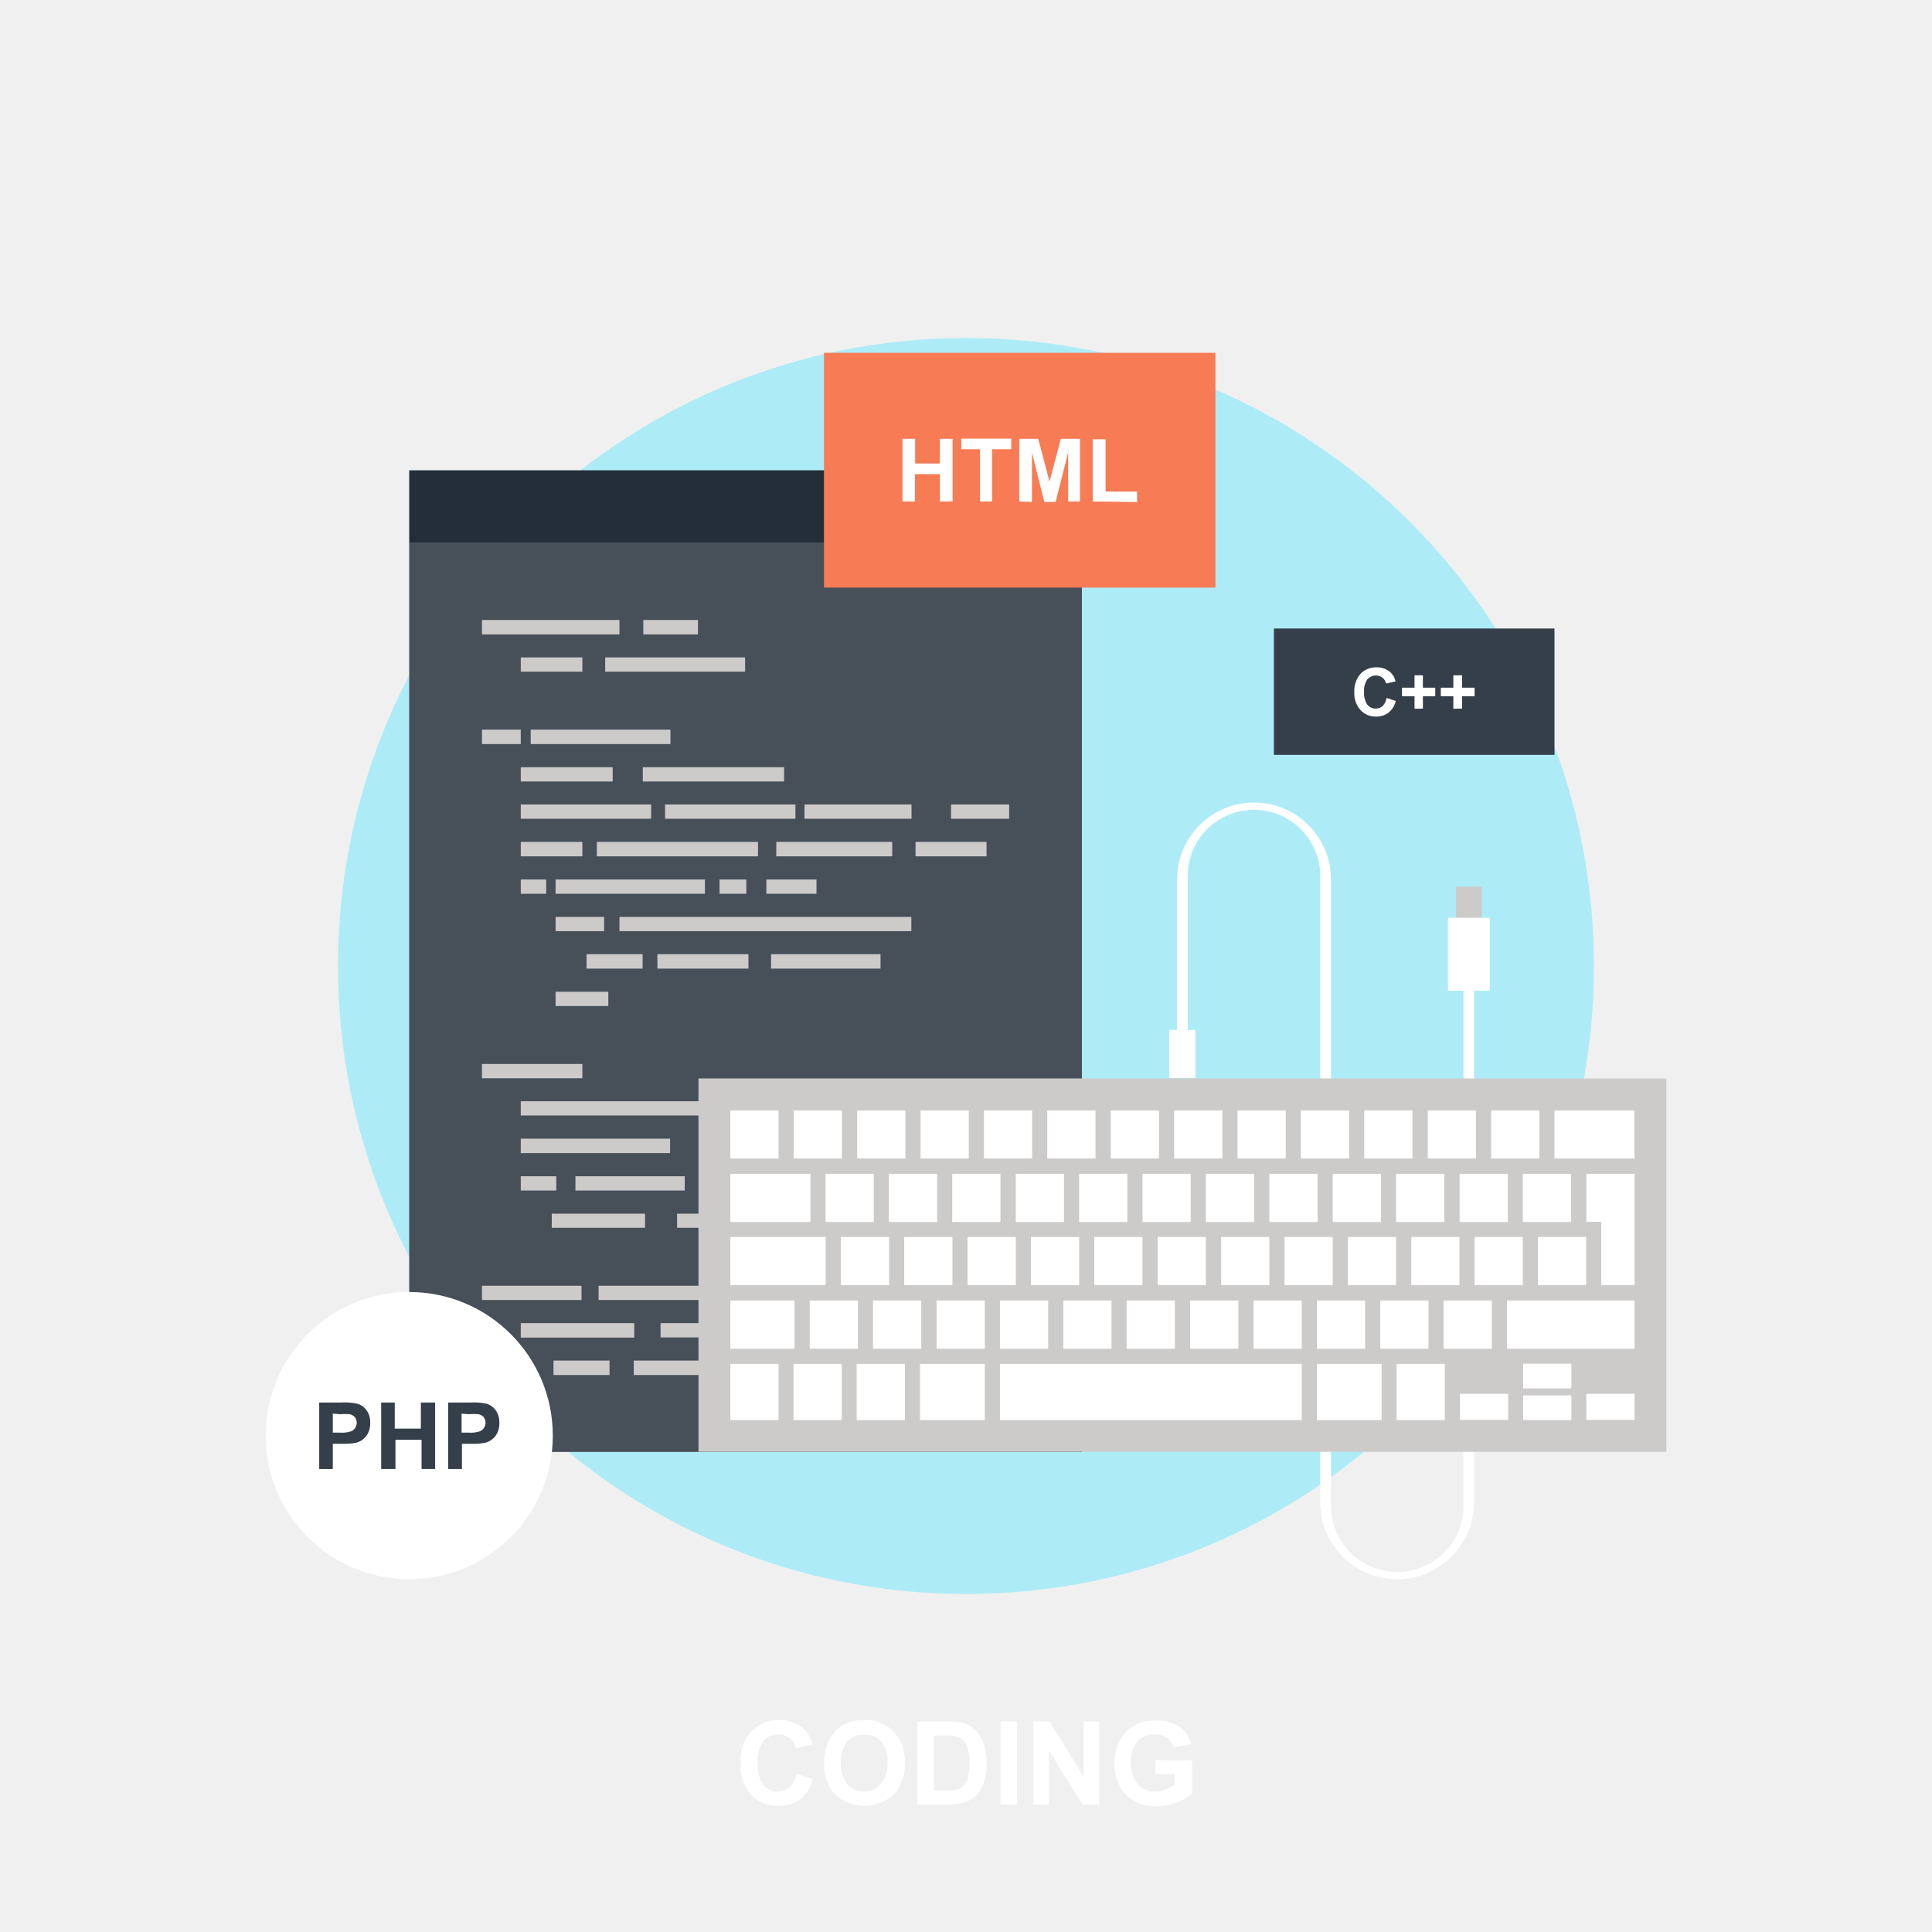
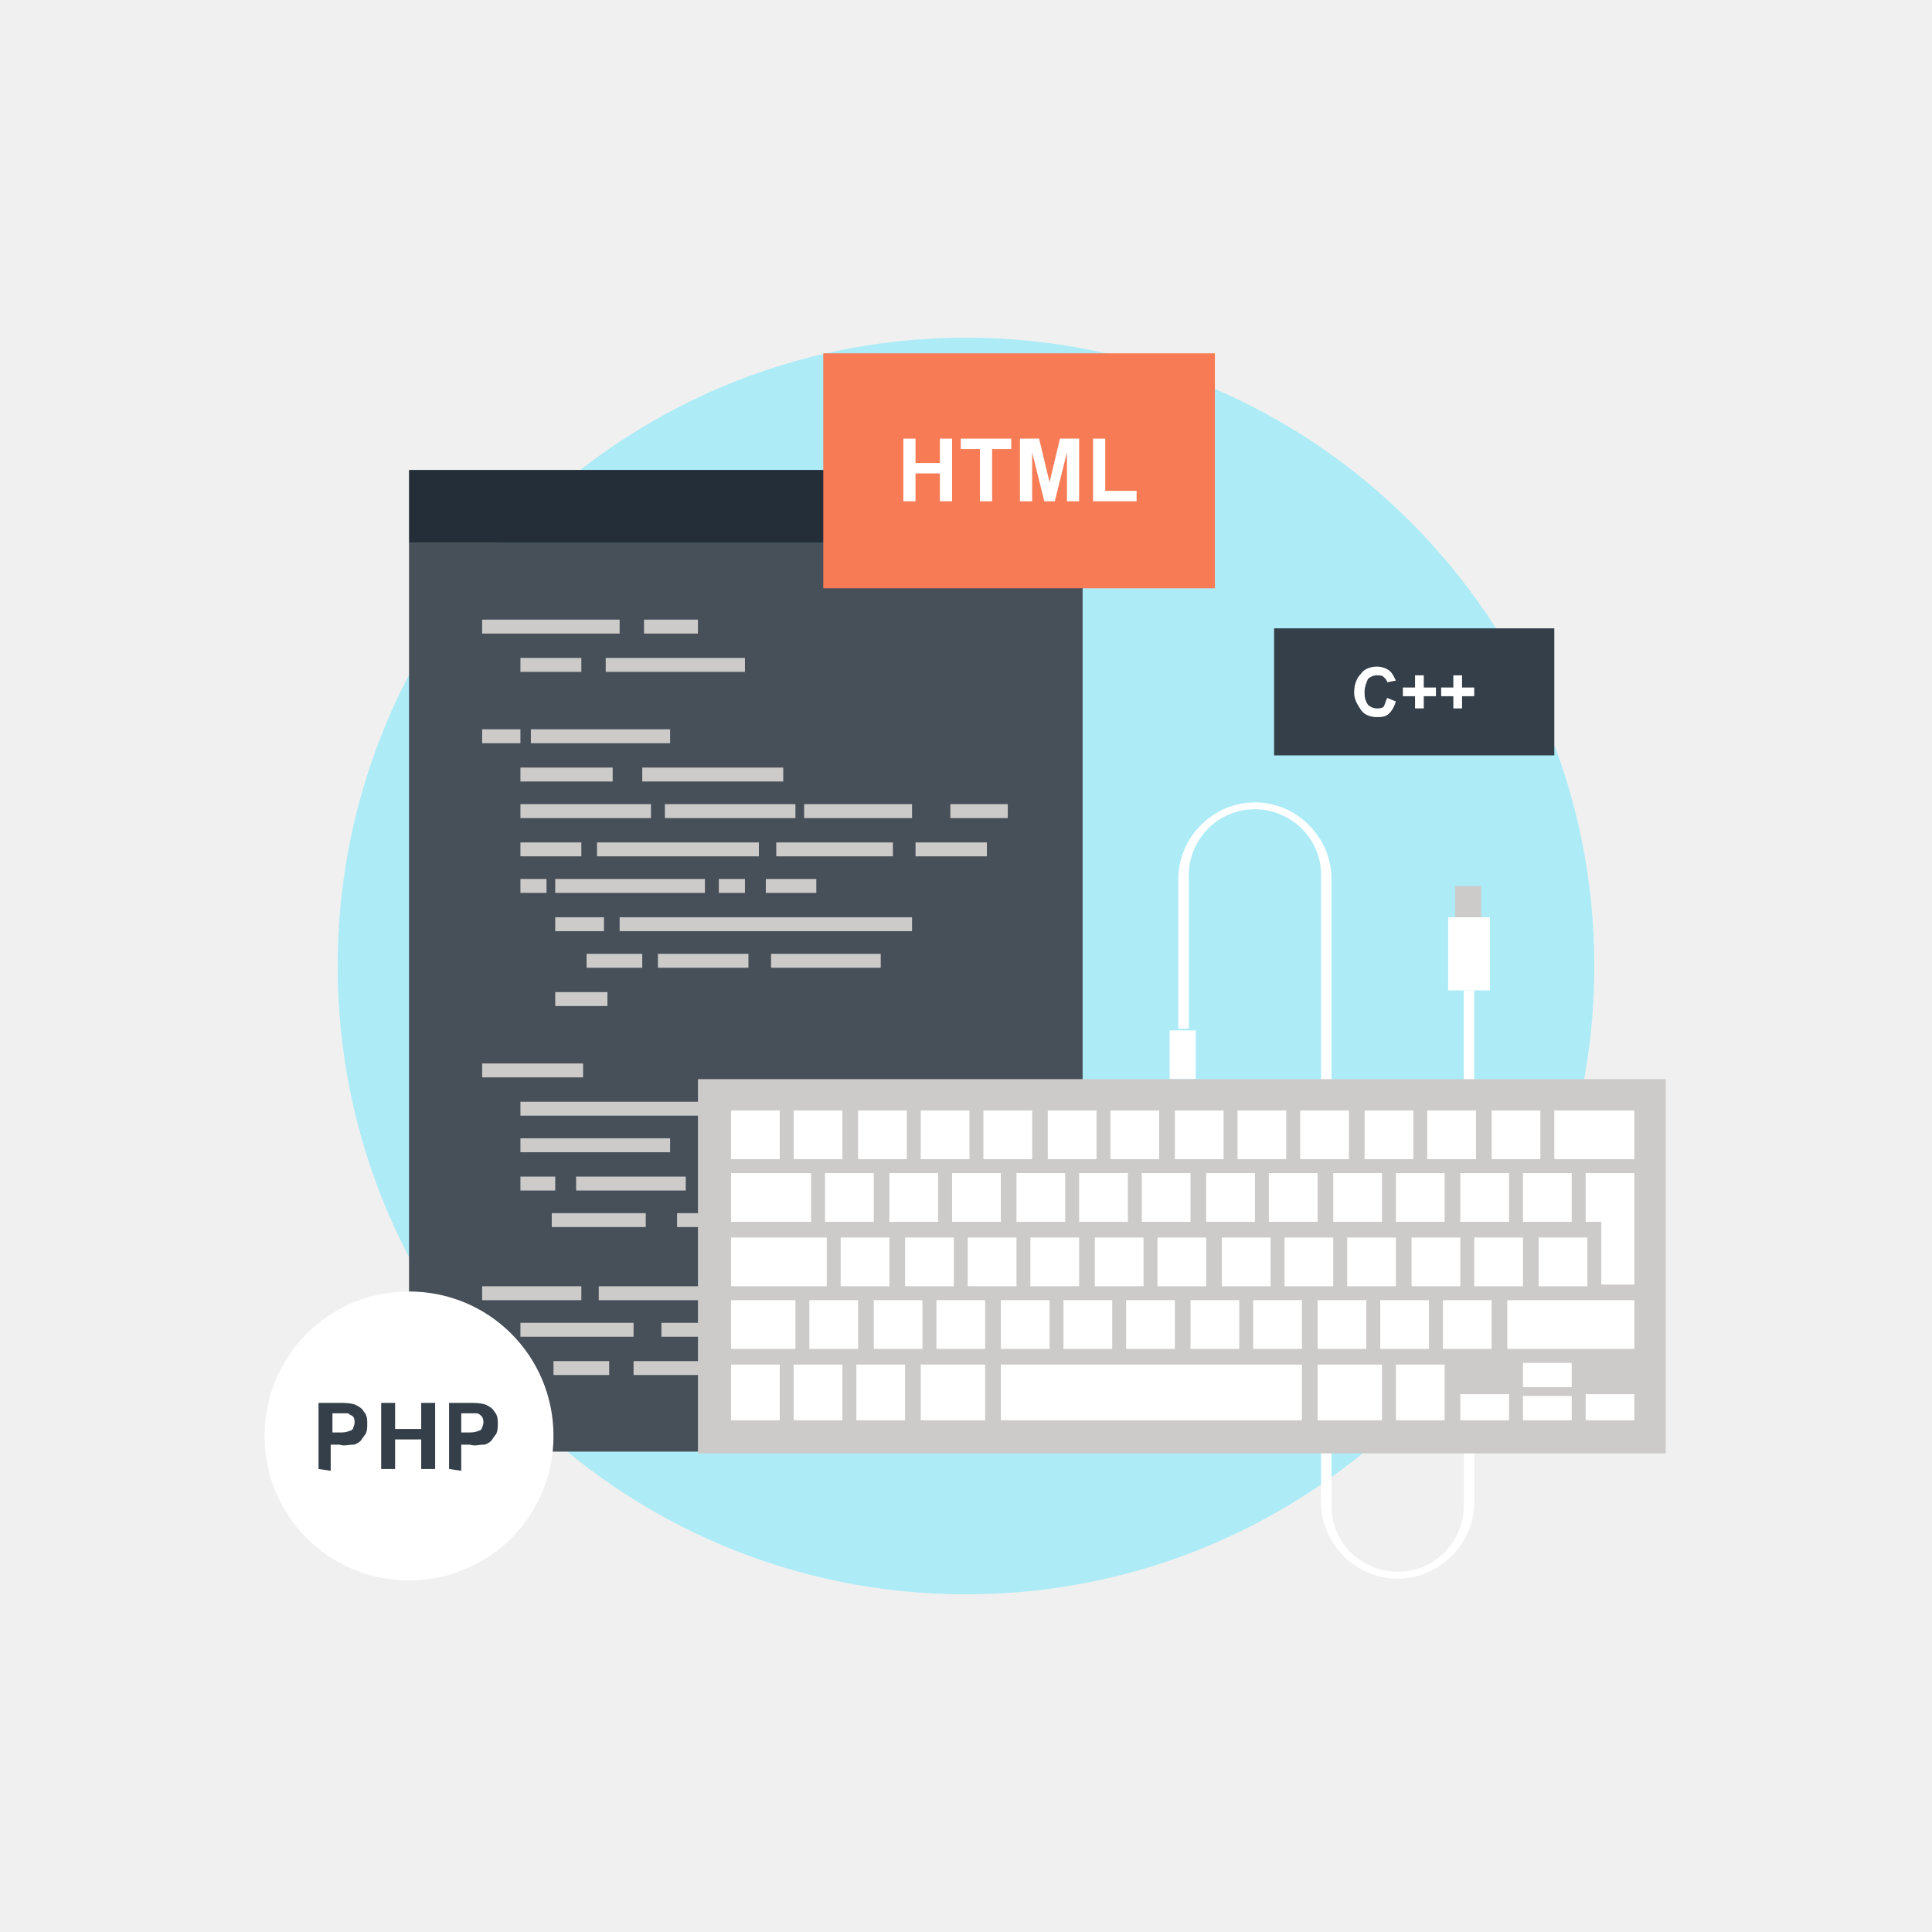
- <svg xmlns="http://www.w3.org/2000/svg" id="Layer_1" data-name="Layer 1" width="111" height="111" viewBox="0 0 111 111">
-   <rect width="111" height="111" style="fill:#92deeb;opacity:0" />
-   <path d="M354.36,331.69a1,1,0,0,1-.66.24,1,1,0,0,1-.84-.38,2,2,0,0,1-.33-1.29,1.85,1.85,0,0,1,.33-1.23,1.07,1.07,0,0,1,.86-.38,1,1,0,0,1,.65.21,1,1,0,0,1,.36.59l.95-.23a1.86,1.86,0,0,0-.49-.88,2,2,0,0,0-1.42-.52,2.11,2.11,0,0,0-1.62.66,2.61,2.61,0,0,0-.61,1.85,2.46,2.46,0,0,0,.61,1.77,2,2,0,0,0,1.56.65,2,2,0,0,0,1.27-.38,2.08,2.08,0,0,0,.71-1.16l-.93-.29A1.41,1.41,0,0,1,354.36,331.69Z" transform="translate(-309 -229)" style="fill:#fff" />
-   <path d="M358.63,327.82a2.74,2.74,0,0,0-1,.19,1.93,1.93,0,0,0-.62.43,2.4,2.4,0,0,0-.44.65,3.15,3.15,0,0,0-.22,1.23,2.43,2.43,0,0,0,.63,1.78,2.51,2.51,0,0,0,3.37,0,2.49,2.49,0,0,0,.63-1.81,2.46,2.46,0,0,0-.64-1.81A2.21,2.21,0,0,0,358.63,327.82Zm.95,3.7a1.28,1.28,0,0,1-1.89,0,1.79,1.79,0,0,1-.38-1.23,1.84,1.84,0,0,1,.37-1.23,1.22,1.22,0,0,1,1-.4,1.2,1.2,0,0,1,.95.4,1.78,1.78,0,0,1,.36,1.22A1.83,1.83,0,0,1,359.58,331.52Z" transform="translate(-309 -229)" style="fill:#fff" />
-   <path d="M365.08,328.43a1.67,1.67,0,0,0-.72-.44,3.49,3.49,0,0,0-.91-.09H361.7v4.77h1.81a2.82,2.82,0,0,0,.85-.1,1.66,1.66,0,0,0,.67-.38,2,2,0,0,0,.52-.84,3.4,3.4,0,0,0,.14-1,3.61,3.61,0,0,0-.15-1.12A2.15,2.15,0,0,0,365.08,328.43Zm-.48,2.73a1,1,0,0,1-.25.46.91.91,0,0,1-.39.2,2.56,2.56,0,0,1-.58.05h-.72v-3.16h.43a4.25,4.25,0,0,1,.79.05.87.87,0,0,1,.45.22,1.19,1.19,0,0,1,.27.46,3,3,0,0,1,.1.85A3.24,3.24,0,0,1,364.6,331.16Z" transform="translate(-309 -229)" style="fill:#fff" />
-   <rect x="57.48" y="98.9" width="0.96" height="4.77" style="fill:#fff" />
-   <polygon points="62.26 102.09 60.3 98.9 59.37 98.9 59.37 103.67 60.26 103.67 60.26 100.56 62.18 103.67 63.15 103.67 63.15 98.9 62.26 98.9 62.26 102.09" style="fill:#fff" />
-   <path d="M375.39,330.12v.8h1.1v.6a2,2,0,0,1-.52.29,1.7,1.7,0,0,1-.61.12,1.26,1.26,0,0,1-1-.42,1.9,1.9,0,0,1-.38-1.28,1.66,1.66,0,0,1,.38-1.18,1.27,1.27,0,0,1,1-.4,1.09,1.09,0,0,1,.69.2.94.94,0,0,1,.38.55l1-.18a1.74,1.74,0,0,0-.64-1,2.36,2.36,0,0,0-1.39-.37,2.41,2.41,0,0,0-1.14.24,2.14,2.14,0,0,0-.92.89,2.8,2.8,0,0,0-.31,1.32,3,3,0,0,0,.28,1.27,2,2,0,0,0,.84.9,2.58,2.58,0,0,0,1.3.31,3.14,3.14,0,0,0,1.16-.22,2.49,2.49,0,0,0,.88-.52v-1.89Z" transform="translate(-309 -229)" style="fill:#fff" />
-   <circle cx="55.5" cy="55.5" r="36.08" style="fill:#adecf7" />
-   <rect x="23.51" y="31.2" width="38.65" height="52.22" style="fill:#474f59" />
-   <rect x="27.69" y="35.62" width="7.9" height="0.83" style="fill:#cccbca" />
-   <rect x="27.69" y="41.92" width="2.23" height="0.83" style="fill:#cccbca" />
-   <rect x="36.96" y="35.62" width="3.14" height="0.83" style="fill:#cccbca" />
-   <rect x="30.49" y="41.92" width="8.03" height="0.83" style="fill:#cccbca" />
-   <rect x="29.92" y="37.77" width="3.54" height="0.82" style="fill:#cccbca" />
-   <rect x="29.92" y="48.37" width="3.54" height="0.83" style="fill:#cccbca" />
-   <rect x="27.69" y="61.13" width="5.77" height="0.82" style="fill:#cccbca" />
-   <rect x="29.92" y="50.53" width="1.46" height="0.82" style="fill:#cccbca" />
-   <rect x="34.29" y="48.37" width="9.26" height="0.83" style="fill:#cccbca" />
-   <rect x="33.7" y="54.82" width="3.22" height="0.83" style="fill:#cccbca" />
-   <rect x="31.8" y="78.17" width="3.22" height="0.83" style="fill:#cccbca" />
-   <rect x="37.77" y="54.82" width="5.23" height="0.83" style="fill:#cccbca" />
-   <rect x="43.76" y="63.27" width="2.67" height="0.82" style="fill:#cccbca" />
-   <rect x="34.39" y="73.87" width="6.25" height="0.82" style="fill:#cccbca" />
-   <rect x="36.41" y="78.17" width="7.35" height="0.83" style="fill:#cccbca" />
-   <rect x="49.62" y="67.58" width="2.67" height="0.82" style="fill:#cccbca" />
-   <rect x="44.3" y="54.82" width="6.29" height="0.83" style="fill:#cccbca" />
-   <rect x="44.6" y="48.37" width="6.66" height="0.83" style="fill:#cccbca" />
-   <rect x="52.6" y="48.37" width="4.08" height="0.83" style="fill:#cccbca" />
-   <rect x="29.92" y="44.08" width="5.28" height="0.82" style="fill:#cccbca" />
-   <rect x="29.92" y="46.22" width="7.49" height="0.82" style="fill:#cccbca" />
-   <rect x="31.92" y="50.53" width="8.58" height="0.82" style="fill:#cccbca" />
-   <rect x="29.92" y="65.42" width="8.58" height="0.83" style="fill:#cccbca" />
-   <rect x="33.06" y="67.58" width="6.28" height="0.82" style="fill:#cccbca" />
-   <rect x="37.95" y="76.02" width="16.69" height="0.82" style="fill:#cccbca" />
-   <rect x="46" y="78.17" width="3.66" height="0.83" style="fill:#cccbca" />
-   <rect x="40.36" y="67.58" width="8.18" height="0.82" style="fill:#cccbca" />
-   <rect x="43.02" y="73.87" width="8.18" height="0.82" style="fill:#cccbca" />
-   <rect x="31.92" y="52.68" width="2.79" height="0.82" style="fill:#cccbca" />
-   <rect x="31.92" y="56.98" width="3.03" height="0.82" style="fill:#cccbca" />
-   <rect x="29.92" y="63.27" width="12.76" height="0.82" style="fill:#cccbca" />
-   <rect x="29.92" y="67.58" width="2.04" height="0.82" style="fill:#cccbca" />
-   <rect x="27.69" y="73.87" width="5.72" height="0.82" style="fill:#cccbca" />
-   <rect x="29.92" y="76.02" width="6.52" height="0.83" style="fill:#cccbca" />
-   <rect x="35.59" y="52.68" width="16.77" height="0.82" style="fill:#cccbca" />
-   <rect x="31.7" y="69.73" width="5.36" height="0.81" style="fill:#cccbca" />
-   <rect x="38.9" y="69.73" width="14.82" height="0.81" style="fill:#cccbca" />
-   <rect x="41.34" y="50.53" width="1.54" height="0.82" style="fill:#cccbca" />
-   <rect x="44.03" y="50.53" width="2.88" height="0.82" style="fill:#cccbca" />
-   <rect x="38.21" y="46.22" width="7.49" height="0.82" style="fill:#cccbca" />
-   <rect x="46.22" y="46.22" width="6.15" height="0.82" style="fill:#cccbca" />
-   <rect x="54.64" y="46.22" width="3.34" height="0.82" style="fill:#cccbca" />
-   <rect x="36.93" y="44.08" width="8.12" height="0.82" style="fill:#cccbca" />
-   <rect x="34.77" y="37.77" width="8.04" height="0.82" style="fill:#cccbca" />
-   <rect x="23.51" y="27.02" width="38.65" height="4.18" style="fill:#232e38" />
-   <path d="M393.08,285.92v29.39a3.81,3.81,0,1,1-7.61,0V279.53a4.42,4.42,0,1,0-8.84,0v8.64h.61v-8.64a3.81,3.81,0,1,1,7.61,0v35.78a4.42,4.42,0,0,0,8.84,0V285.92Z" transform="translate(-309 -229)" style="fill:#fff" />
-   <rect x="67.18" y="59.17" width="1.5" height="2.77" style="fill:#fff" />
-   <rect x="83.64" y="50.94" width="1.5" height="1.8" style="fill:#cccbca" />
-   <rect x="83.19" y="52.73" width="2.4" height="4.19" style="fill:#fff" />
-   <rect x="40.13" y="61.96" width="55.61" height="21.45" style="fill:#cccbca" />
-   <rect x="41.96" y="63.8" width="2.77" height="2.76" style="fill:#fff" />
-   <rect x="87.49" y="67.44" width="2.77" height="2.77" style="fill:#fff" />
-   <rect x="83.86" y="67.44" width="2.77" height="2.77" style="fill:#fff" />
-   <rect x="80.21" y="67.44" width="2.77" height="2.77" style="fill:#fff" />
-   <rect x="76.57" y="67.44" width="2.77" height="2.77" style="fill:#fff" />
-   <rect x="72.93" y="67.44" width="2.77" height="2.77" style="fill:#fff" />
-   <rect x="69.28" y="67.44" width="2.77" height="2.77" style="fill:#fff" />
-   <rect x="65.64" y="67.44" width="2.77" height="2.77" style="fill:#fff" />
-   <rect x="62" y="67.44" width="2.77" height="2.77" style="fill:#fff" />
-   <rect x="58.36" y="67.44" width="2.77" height="2.77" style="fill:#fff" />
-   <rect x="54.71" y="67.44" width="2.77" height="2.77" style="fill:#fff" />
-   <rect x="51.07" y="67.44" width="2.77" height="2.77" style="fill:#fff" />
-   <rect x="47.43" y="67.44" width="2.77" height="2.77" style="fill:#fff" />
-   <rect x="48.31" y="71.07" width="2.77" height="2.77" style="fill:#fff" />
-   <rect x="46.52" y="74.72" width="2.77" height="2.77" style="fill:#fff" />
-   <rect x="50.16" y="74.72" width="2.77" height="2.77" style="fill:#fff" />
-   <rect x="53.81" y="74.72" width="2.77" height="2.77" style="fill:#fff" />
-   <rect x="57.45" y="74.72" width="2.77" height="2.77" style="fill:#fff" />
-   <rect x="61.09" y="74.72" width="2.77" height="2.77" style="fill:#fff" />
-   <rect x="64.73" y="74.72" width="2.77" height="2.77" style="fill:#fff" />
-   <rect x="68.38" y="74.72" width="2.77" height="2.77" style="fill:#fff" />
-   <rect x="72.02" y="74.72" width="2.77" height="2.77" style="fill:#fff" />
-   <rect x="75.66" y="74.72" width="2.77" height="2.77" style="fill:#fff" />
-   <rect x="79.3" y="74.72" width="2.77" height="2.77" style="fill:#fff" />
-   <rect x="82.94" y="74.72" width="2.77" height="2.77" style="fill:#fff" />
-   <rect x="86.58" y="74.72" width="7.33" height="2.77" style="fill:#fff" />
-   <rect x="51.95" y="71.07" width="2.77" height="2.77" style="fill:#fff" />
-   <rect x="55.59" y="71.07" width="2.77" height="2.77" style="fill:#fff" />
-   <rect x="59.23" y="71.07" width="2.77" height="2.77" style="fill:#fff" />
-   <rect x="62.87" y="71.07" width="2.77" height="2.77" style="fill:#fff" />
-   <rect x="66.51" y="71.07" width="2.77" height="2.77" style="fill:#fff" />
-   <rect x="70.16" y="71.07" width="2.77" height="2.77" style="fill:#fff" />
-   <rect x="73.8" y="71.07" width="2.77" height="2.77" style="fill:#fff" />
-   <rect x="77.44" y="71.07" width="2.77" height="2.77" style="fill:#fff" />
-   <rect x="81.08" y="71.07" width="2.77" height="2.77" style="fill:#fff" />
-   <rect x="84.72" y="71.07" width="2.77" height="2.77" style="fill:#fff" />
-   <rect x="88.36" y="71.07" width="2.77" height="2.77" style="fill:#fff" />
-   <rect x="45.6" y="63.8" width="2.77" height="2.76" style="fill:#fff" />
-   <rect x="49.25" y="63.8" width="2.77" height="2.76" style="fill:#fff" />
-   <rect x="52.89" y="63.8" width="2.77" height="2.76" style="fill:#fff" />
-   <rect x="56.53" y="63.8" width="2.77" height="2.76" style="fill:#fff" />
-   <rect x="60.17" y="63.8" width="2.77" height="2.76" style="fill:#fff" />
-   <rect x="63.82" y="63.8" width="2.77" height="2.76" style="fill:#fff" />
-   <rect x="67.46" y="63.8" width="2.77" height="2.76" style="fill:#fff" />
-   <rect x="71.1" y="63.8" width="2.77" height="2.76" style="fill:#fff" />
-   <rect x="74.74" y="63.8" width="2.77" height="2.76" style="fill:#fff" />
-   <rect x="78.38" y="63.8" width="2.77" height="2.76" style="fill:#fff" />
-   <rect x="82.03" y="63.8" width="2.77" height="2.76" style="fill:#fff" />
-   <rect x="85.67" y="63.8" width="2.77" height="2.76" style="fill:#fff" />
-   <rect x="89.31" y="63.8" width="4.59" height="2.76" style="fill:#fff" />
-   <rect x="41.96" y="67.44" width="4.6" height="2.77" style="fill:#fff" />
-   <rect x="41.96" y="71.07" width="5.48" height="2.77" style="fill:#fff" />
-   <rect x="41.96" y="74.72" width="3.69" height="2.77" style="fill:#fff" />
-   <rect x="41.96" y="78.36" width="2.77" height="3.23" style="fill:#fff" />
-   <rect x="45.59" y="78.36" width="2.77" height="3.23" style="fill:#fff" />
-   <rect x="49.22" y="78.36" width="2.77" height="3.23" style="fill:#fff" />
-   <rect x="52.86" y="78.36" width="3.72" height="3.23" style="fill:#fff" />
-   <rect x="57.45" y="78.36" width="17.34" height="3.23" style="fill:#fff" />
-   <rect x="75.66" y="78.36" width="3.72" height="3.23" style="fill:#fff" />
-   <rect x="80.24" y="78.36" width="2.77" height="3.23" style="fill:#fff" />
-   <rect x="83.88" y="80.08" width="2.77" height="1.5" style="fill:#fff" />
-   <rect x="87.51" y="80.17" width="2.77" height="1.42" style="fill:#fff" />
-   <rect x="87.51" y="78.35" width="2.77" height="1.42" style="fill:#fff" />
-   <rect x="91.14" y="80.08" width="2.77" height="1.5" style="fill:#fff" />
-   <polygon points="92 73.84 92 70.2 91.14 70.2 91.14 67.44 93.91 67.44 93.91 73.84 92 73.84" style="fill:#fff" />
-   <rect x="47.34" y="20.27" width="22.49" height="13.49" style="fill:#f77b55" />
-   <path d="M360.85,257.81v-3.6h.73v1.42H363v-1.42h.73v3.6H363v-1.57h-1.43v1.57Z" transform="translate(-309 -229)" style="fill:#fff" />
-   <path d="M365.3,257.81v-3h-1.07v-.61h2.87v.61H366v3Z" transform="translate(-309 -229)" style="fill:#fff" />
-   <path d="M367.56,257.81v-3.6h1.09l.65,2.46.65-2.46h1.1v3.6h-.68V255l-.72,2.84H369l-.71-2.84v2.84Z" transform="translate(-309 -229)" style="fill:#fff" />
-   <path d="M371.78,257.81v-3.57h.74v3h1.81v.6Z" transform="translate(-309 -229)" style="fill:#fff" />
-   <rect x="73.19" y="36.11" width="16.12" height="7.26" style="fill:#353f49" />
-   <path d="M388.66,269.1l.53.17a1.19,1.19,0,0,1-.41.67,1.14,1.14,0,0,1-.73.23,1.16,1.16,0,0,1-.89-.38,1.42,1.42,0,0,1-.35-1,1.5,1.5,0,0,1,.35-1.07,1.22,1.22,0,0,1,.93-.38,1.15,1.15,0,0,1,.81.3,1,1,0,0,1,.28.51l-.54.12a.61.61,0,0,0-.21-.33.59.59,0,0,0-.37-.13.65.65,0,0,0-.5.22,1.14,1.14,0,0,0-.19.71,1.21,1.21,0,0,0,.19.75.61.61,0,0,0,.49.22.57.57,0,0,0,.38-.14A.8.8,0,0,0,388.66,269.1Z" transform="translate(-309 -229)" style="fill:#fff" />
-   <path d="M390.27,269.72V269h-.72v-.49h.72v-.71h.48v.71h.71V269h-.71v.71Z" transform="translate(-309 -229)" style="fill:#fff" />
-   <path d="M392.5,269.72V269h-.72v-.49h.72v-.71H393v.71h.72V269H393v.71Z" transform="translate(-309 -229)" style="fill:#fff" />
-   <path d="M340.76,311.48a8.25,8.25,0,1,1-8.25-8.25A8.25,8.25,0,0,1,340.76,311.48Z" transform="translate(-309 -229)" style="fill:#fff" />
-   <path d="M327.34,313.4v-3.82h1.24a3.71,3.71,0,0,1,.92.06,1,1,0,0,1,.55.37,1.16,1.16,0,0,1,.22.74,1.21,1.21,0,0,1-.13.6,1.06,1.06,0,0,1-.32.37,1,1,0,0,1-.4.18,4.21,4.21,0,0,1-.8.05h-.5v1.45Zm.78-3.18v1.09h.42a1.65,1.65,0,0,0,.61-.07.48.48,0,0,0,.24-.18.54.54,0,0,0,0-.64.56.56,0,0,0-.31-.17,3.35,3.35,0,0,0-.56,0Z" transform="translate(-309 -229)" style="fill:#353f49" />
-   <path d="M330.9,313.4v-3.82h.78v1.5h1.5v-1.5H334v3.82h-.78v-1.68h-1.5v1.68Z" transform="translate(-309 -229)" style="fill:#353f49" />
-   <path d="M334.75,313.4v-3.82H336a3.71,3.71,0,0,1,.92.06,1,1,0,0,1,.55.37,1.16,1.16,0,0,1,.22.74,1.21,1.21,0,0,1-.13.6,1,1,0,0,1-.32.37,1,1,0,0,1-.4.18,4.14,4.14,0,0,1-.8.05h-.5v1.45Zm.77-3.18v1.09h.42a1.62,1.62,0,0,0,.61-.07.48.48,0,0,0,.24-.18.54.54,0,0,0,0-.64.53.53,0,0,0-.31-.17,3.26,3.26,0,0,0-.56,0Z" transform="translate(-309 -229)" style="fill:#353f49" />
+ <svg xmlns="http://www.w3.org/2000/svg" version="1.1" id="Layer_1" x="0px" y="0px" viewBox="0 0 111 111" style="enable-background:new 0 0 111 111;" xml:space="preserve">
+   <style type="text/css">
+ 	.st0{fill:#92DEEB;fill-opacity:0;}
+ 	.st1{fill:#ADECF7;}
+ 	.st2{fill:#474F59;}
+ 	.st3{fill:#CCCBCA;}
+ 	.st4{fill:#232E38;}
+ 	.st5{fill:#FFFFFF;}
+ 	.st6{fill:#F77B55;}
+ 	.st7{fill:#353F49;}
+ </style>
+   <polyline class="st0" points="0,111 0,0 111,0 111,111 " />
+   <circle class="st1" cx="55.5" cy="55.5" r="36.1" />
+   <rect x="23.5" y="31.2" class="st2" width="38.7" height="52.2" />
+   <rect x="27.7" y="35.6" class="st3" width="7.9" height="0.8" />
+   <rect x="27.7" y="41.9" class="st3" width="2.2" height="0.8" />
+   <rect x="37" y="35.6" class="st3" width="3.1" height="0.8" />
+   <rect x="30.5" y="41.9" class="st3" width="8" height="0.8" />
+   <rect x="29.9" y="37.8" class="st3" width="3.5" height="0.8" />
+   <rect x="29.9" y="48.4" class="st3" width="3.5" height="0.8" />
+   <rect x="27.7" y="61.1" class="st3" width="5.8" height="0.8" />
+   <rect x="29.9" y="50.5" class="st3" width="1.5" height="0.8" />
+   <rect x="34.3" y="48.4" class="st3" width="9.3" height="0.8" />
+   <rect x="33.7" y="54.8" class="st3" width="3.2" height="0.8" />
+   <rect x="31.8" y="78.2" class="st3" width="3.2" height="0.8" />
+   <rect x="37.8" y="54.8" class="st3" width="5.2" height="0.8" />
+   <rect x="43.8" y="63.3" class="st3" width="2.7" height="0.8" />
+   <rect x="34.4" y="73.9" class="st3" width="6.3" height="0.8" />
+   <rect x="36.4" y="78.2" class="st3" width="7.3" height="0.8" />
+   <rect x="49.6" y="67.6" class="st3" width="2.7" height="0.8" />
+   <rect x="44.3" y="54.8" class="st3" width="6.3" height="0.8" />
+   <rect x="44.6" y="48.4" class="st3" width="6.7" height="0.8" />
+   <rect x="52.6" y="48.4" class="st3" width="4.1" height="0.8" />
+   <rect x="29.9" y="44.1" class="st3" width="5.3" height="0.8" />
+   <rect x="29.9" y="46.2" class="st3" width="7.5" height="0.8" />
+   <rect x="31.9" y="50.5" class="st3" width="8.6" height="0.8" />
+   <rect x="29.9" y="65.4" class="st3" width="8.6" height="0.8" />
+   <rect x="33.1" y="67.6" class="st3" width="6.3" height="0.8" />
+   <rect x="38" y="76" class="st3" width="16.7" height="0.8" />
+   <rect x="46" y="78.2" class="st3" width="3.7" height="0.8" />
+   <rect x="40.4" y="67.6" class="st3" width="8.2" height="0.8" />
+   <rect x="43" y="73.9" class="st3" width="8.2" height="0.8" />
+   <rect x="31.9" y="52.7" class="st3" width="2.8" height="0.8" />
+   <rect x="31.9" y="57" class="st3" width="3" height="0.8" />
+   <rect x="29.9" y="63.3" class="st3" width="12.8" height="0.8" />
+   <rect x="29.9" y="67.6" class="st3" width="2" height="0.8" />
+   <rect x="27.7" y="73.9" class="st3" width="5.7" height="0.8" />
+   <rect x="29.9" y="76" class="st3" width="6.5" height="0.8" />
+   <rect x="35.6" y="52.7" class="st3" width="16.8" height="0.8" />
+   <rect x="31.7" y="69.7" class="st3" width="5.4" height="0.8" />
+   <rect x="38.9" y="69.7" class="st3" width="14.8" height="0.8" />
+   <rect x="41.3" y="50.5" class="st3" width="1.5" height="0.8" />
+   <rect x="44" y="50.5" class="st3" width="2.9" height="0.8" />
+   <rect x="38.2" y="46.2" class="st3" width="7.5" height="0.8" />
+   <rect x="46.2" y="46.2" class="st3" width="6.2" height="0.8" />
+   <rect x="54.6" y="46.2" class="st3" width="3.3" height="0.8" />
+   <rect x="36.9" y="44.1" class="st3" width="8.1" height="0.8" />
+   <rect x="34.8" y="37.8" class="st3" width="8" height="0.8" />
+   <rect x="23.5" y="27" class="st4" width="38.7" height="4.2" />
+   <path class="st5" d="M84.1,56.9v29.4c0.1,2.1-1.5,3.9-3.6,4c-2.1,0.1-3.9-1.5-4-3.6c0-0.1,0-0.3,0-0.4V50.5c0-2.4-2-4.4-4.4-4.4  c-2.4,0-4.4,2-4.4,4.4c0,0,0,0,0,0v8.6h0.6v-8.6c-0.1-2.1,1.5-3.9,3.6-4c2.1-0.1,3.9,1.5,4,3.6c0,0.1,0,0.3,0,0.4v35.8  c0,2.4,2,4.4,4.4,4.4c2.4,0,4.4-2,4.4-4.4V56.9H84.1z" />
+   <rect x="67.2" y="59.2" class="st5" width="1.5" height="2.8" />
+   <rect x="83.6" y="50.9" class="st3" width="1.5" height="1.8" />
+   <rect x="83.2" y="52.7" class="st5" width="2.4" height="4.2" />
+   <rect x="40.1" y="62" class="st3" width="55.6" height="21.5" />
+   <rect x="42" y="63.8" class="st5" width="2.8" height="2.8" />
+   <rect x="87.5" y="67.4" class="st5" width="2.8" height="2.8" />
+   <rect x="83.9" y="67.4" class="st5" width="2.8" height="2.8" />
+   <rect x="80.2" y="67.4" class="st5" width="2.8" height="2.8" />
+   <rect x="76.6" y="67.4" class="st5" width="2.8" height="2.8" />
+   <rect x="72.9" y="67.4" class="st5" width="2.8" height="2.8" />
+   <rect x="69.3" y="67.4" class="st5" width="2.8" height="2.8" />
+   <rect x="65.6" y="67.4" class="st5" width="2.8" height="2.8" />
+   <rect x="62" y="67.4" class="st5" width="2.8" height="2.8" />
+   <rect x="58.4" y="67.4" class="st5" width="2.8" height="2.8" />
+   <rect x="54.7" y="67.4" class="st5" width="2.8" height="2.8" />
+   <rect x="51.1" y="67.4" class="st5" width="2.8" height="2.8" />
+   <rect x="47.4" y="67.4" class="st5" width="2.8" height="2.8" />
+   <rect x="48.3" y="71.1" class="st5" width="2.8" height="2.8" />
+   <rect x="46.5" y="74.7" class="st5" width="2.8" height="2.8" />
+   <rect x="50.2" y="74.7" class="st5" width="2.8" height="2.8" />
+   <rect x="53.8" y="74.7" class="st5" width="2.8" height="2.8" />
+   <rect x="57.5" y="74.7" class="st5" width="2.8" height="2.8" />
+   <rect x="61.1" y="74.7" class="st5" width="2.8" height="2.8" />
+   <rect x="64.7" y="74.7" class="st5" width="2.8" height="2.8" />
+   <rect x="68.4" y="74.7" class="st5" width="2.8" height="2.8" />
+   <rect x="72" y="74.7" class="st5" width="2.8" height="2.8" />
+   <rect x="75.7" y="74.7" class="st5" width="2.8" height="2.8" />
+   <rect x="79.3" y="74.7" class="st5" width="2.8" height="2.8" />
+   <rect x="82.9" y="74.7" class="st5" width="2.8" height="2.8" />
+   <rect x="86.6" y="74.7" class="st5" width="7.3" height="2.8" />
+   <rect x="52" y="71.1" class="st5" width="2.8" height="2.8" />
+   <rect x="55.6" y="71.1" class="st5" width="2.8" height="2.8" />
+   <rect x="59.2" y="71.1" class="st5" width="2.8" height="2.8" />
+   <rect x="62.9" y="71.1" class="st5" width="2.8" height="2.8" />
+   <rect x="66.5" y="71.1" class="st5" width="2.8" height="2.8" />
+   <rect x="70.2" y="71.1" class="st5" width="2.8" height="2.8" />
+   <rect x="73.8" y="71.1" class="st5" width="2.8" height="2.8" />
+   <rect x="77.4" y="71.1" class="st5" width="2.8" height="2.8" />
+   <rect x="81.1" y="71.1" class="st5" width="2.8" height="2.8" />
+   <rect x="84.7" y="71.1" class="st5" width="2.8" height="2.8" />
+   <rect x="88.4" y="71.1" class="st5" width="2.8" height="2.8" />
+   <rect x="45.6" y="63.8" class="st5" width="2.8" height="2.8" />
+   <rect x="49.3" y="63.8" class="st5" width="2.8" height="2.8" />
+   <rect x="52.9" y="63.8" class="st5" width="2.8" height="2.8" />
+   <rect x="56.5" y="63.8" class="st5" width="2.8" height="2.8" />
+   <rect x="60.2" y="63.8" class="st5" width="2.8" height="2.8" />
+   <rect x="63.8" y="63.8" class="st5" width="2.8" height="2.8" />
+   <rect x="67.5" y="63.8" class="st5" width="2.8" height="2.8" />
+   <rect x="71.1" y="63.8" class="st5" width="2.8" height="2.8" />
+   <rect x="74.7" y="63.8" class="st5" width="2.8" height="2.8" />
+   <rect x="78.4" y="63.8" class="st5" width="2.8" height="2.8" />
+   <rect x="82" y="63.8" class="st5" width="2.8" height="2.8" />
+   <rect x="85.7" y="63.8" class="st5" width="2.8" height="2.8" />
+   <rect x="89.3" y="63.8" class="st5" width="4.6" height="2.8" />
+   <rect x="42" y="67.4" class="st5" width="4.6" height="2.8" />
+   <rect x="42" y="71.1" class="st5" width="5.5" height="2.8" />
+   <rect x="42" y="74.7" class="st5" width="3.7" height="2.8" />
+   <rect x="42" y="78.4" class="st5" width="2.8" height="3.2" />
+   <rect x="45.6" y="78.4" class="st5" width="2.8" height="3.2" />
+   <rect x="49.2" y="78.4" class="st5" width="2.8" height="3.2" />
+   <rect x="52.9" y="78.4" class="st5" width="3.7" height="3.2" />
+   <rect x="57.5" y="78.4" class="st5" width="17.3" height="3.2" />
+   <rect x="75.7" y="78.4" class="st5" width="3.7" height="3.2" />
+   <rect x="80.2" y="78.4" class="st5" width="2.8" height="3.2" />
+   <rect x="83.9" y="80.1" class="st5" width="2.8" height="1.5" />
+   <rect x="87.5" y="80.2" class="st5" width="2.8" height="1.4" />
+   <rect x="87.5" y="78.3" class="st5" width="2.8" height="1.4" />
+   <rect x="91.1" y="80.1" class="st5" width="2.8" height="1.5" />
+   <polygon class="st5" points="92,73.8 92,70.2 91.1,70.2 91.1,67.4 93.9,67.4 93.9,73.8 " />
+   <rect x="47.3" y="20.3" class="st6" width="22.5" height="13.5" />
+   <path class="st5" d="M51.9,28.8v-3.6h0.7v1.4H54v-1.4h0.7v3.6H54v-1.6h-1.4v1.6H51.9z" />
+   <path class="st5" d="M56.3,28.8v-3h-1.1v-0.6h2.9v0.6H57v3H56.3z" />
+   <path class="st5" d="M58.6,28.8v-3.6h1.1l0.6,2.5l0.6-2.5H62v3.6h-0.7V26l-0.7,2.8H60L59.3,26v2.8L58.6,28.8z" />
+   <path class="st5" d="M62.8,28.8v-3.6h0.7v3h1.8v0.6L62.8,28.8z" />
+   <rect x="73.2" y="36.1" class="st7" width="16.1" height="7.3" />
+   <path class="st5" d="M79.7,40.1l0.5,0.2c-0.1,0.3-0.2,0.5-0.4,0.7c-0.2,0.2-0.5,0.2-0.7,0.2c-0.3,0-0.7-0.1-0.9-0.4  c-0.2-0.3-0.4-0.6-0.4-1c0-0.4,0.1-0.8,0.4-1.1c0.2-0.3,0.6-0.4,0.9-0.4c0.3,0,0.6,0.1,0.8,0.3c0.1,0.1,0.2,0.3,0.3,0.5l-0.5,0.1  c0-0.1-0.1-0.2-0.2-0.3c-0.1-0.1-0.2-0.1-0.4-0.1c-0.2,0-0.4,0.1-0.5,0.2c-0.1,0.2-0.2,0.5-0.2,0.7c0,0.3,0,0.5,0.2,0.8  c0.1,0.1,0.3,0.2,0.5,0.2c0.1,0,0.3,0,0.4-0.1C79.6,40.4,79.6,40.3,79.7,40.1z" />
+   <path class="st5" d="M81.3,40.7V40h-0.7v-0.5h0.7v-0.7h0.5v0.7h0.7V40h-0.7v0.7L81.3,40.7z" />
+   <path class="st5" d="M83.5,40.7V40h-0.7v-0.5h0.7v-0.7H84v0.7h0.7V40H84v0.7L83.5,40.7z" />
+   <path class="st5" d="M31.8,82.5c0,4.6-3.7,8.3-8.3,8.3s-8.3-3.7-8.3-8.3s3.7-8.3,8.3-8.3l0,0C28.1,74.2,31.8,77.9,31.8,82.5z" />
+   <path class="st7" d="M18.3,84.4v-3.8h1.2c0.3,0,0.6,0,0.9,0.1c0.2,0.1,0.4,0.2,0.5,0.4c0.2,0.2,0.2,0.5,0.2,0.7c0,0.2,0,0.4-0.1,0.6  c-0.1,0.1-0.2,0.3-0.3,0.4c-0.1,0.1-0.3,0.2-0.4,0.2c-0.3,0-0.5,0.1-0.8,0h-0.5v1.5L18.3,84.4z M19.1,81.2v1.1h0.4  c0.2,0,0.4,0,0.6-0.1c0.1,0,0.2-0.1,0.2-0.2c0.1-0.2,0.1-0.4,0-0.6c-0.1-0.1-0.2-0.1-0.3-0.2c-0.2,0-0.4,0-0.6,0L19.1,81.2z" />
+   <path class="st7" d="M21.9,84.4v-3.8h0.8v1.5h1.5v-1.5H25v3.8h-0.8v-1.7h-1.5v1.7H21.9z" />
+   <path class="st7" d="M25.8,84.4v-3.8H27c0.3,0,0.6,0,0.9,0.1c0.2,0.1,0.4,0.2,0.5,0.4c0.2,0.2,0.2,0.5,0.2,0.7c0,0.2,0,0.4-0.1,0.6  c-0.1,0.1-0.2,0.3-0.3,0.4c-0.1,0.1-0.3,0.2-0.4,0.2c-0.3,0-0.5,0.1-0.8,0h-0.5v1.5L25.8,84.4z M26.5,81.2v1.1h0.4  c0.2,0,0.4,0,0.6-0.1c0.1,0,0.2-0.1,0.2-0.2c0.1-0.2,0.1-0.4,0-0.6c-0.1-0.1-0.2-0.2-0.3-0.2c-0.2,0-0.4,0-0.6,0L26.5,81.2z" />
</svg>
